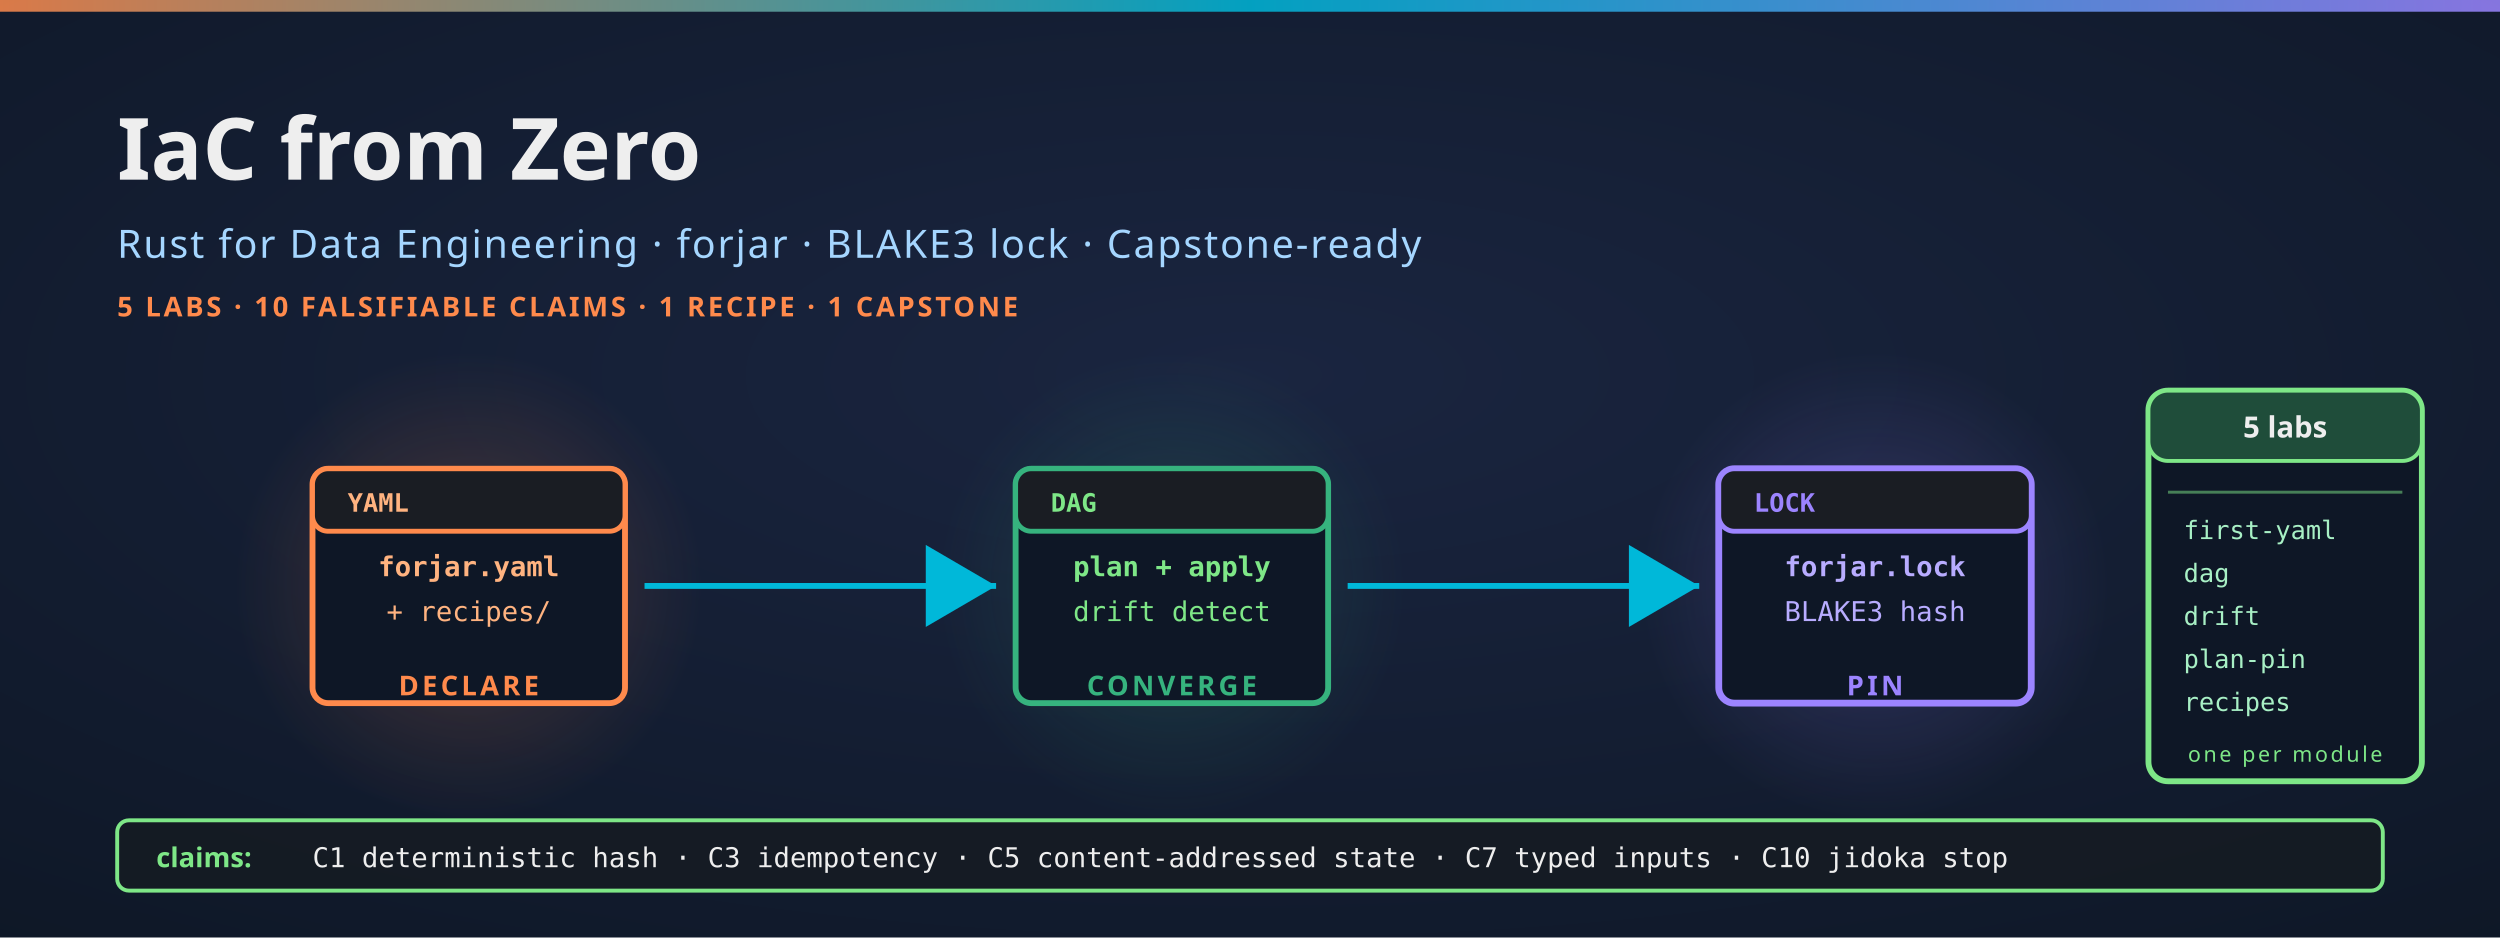
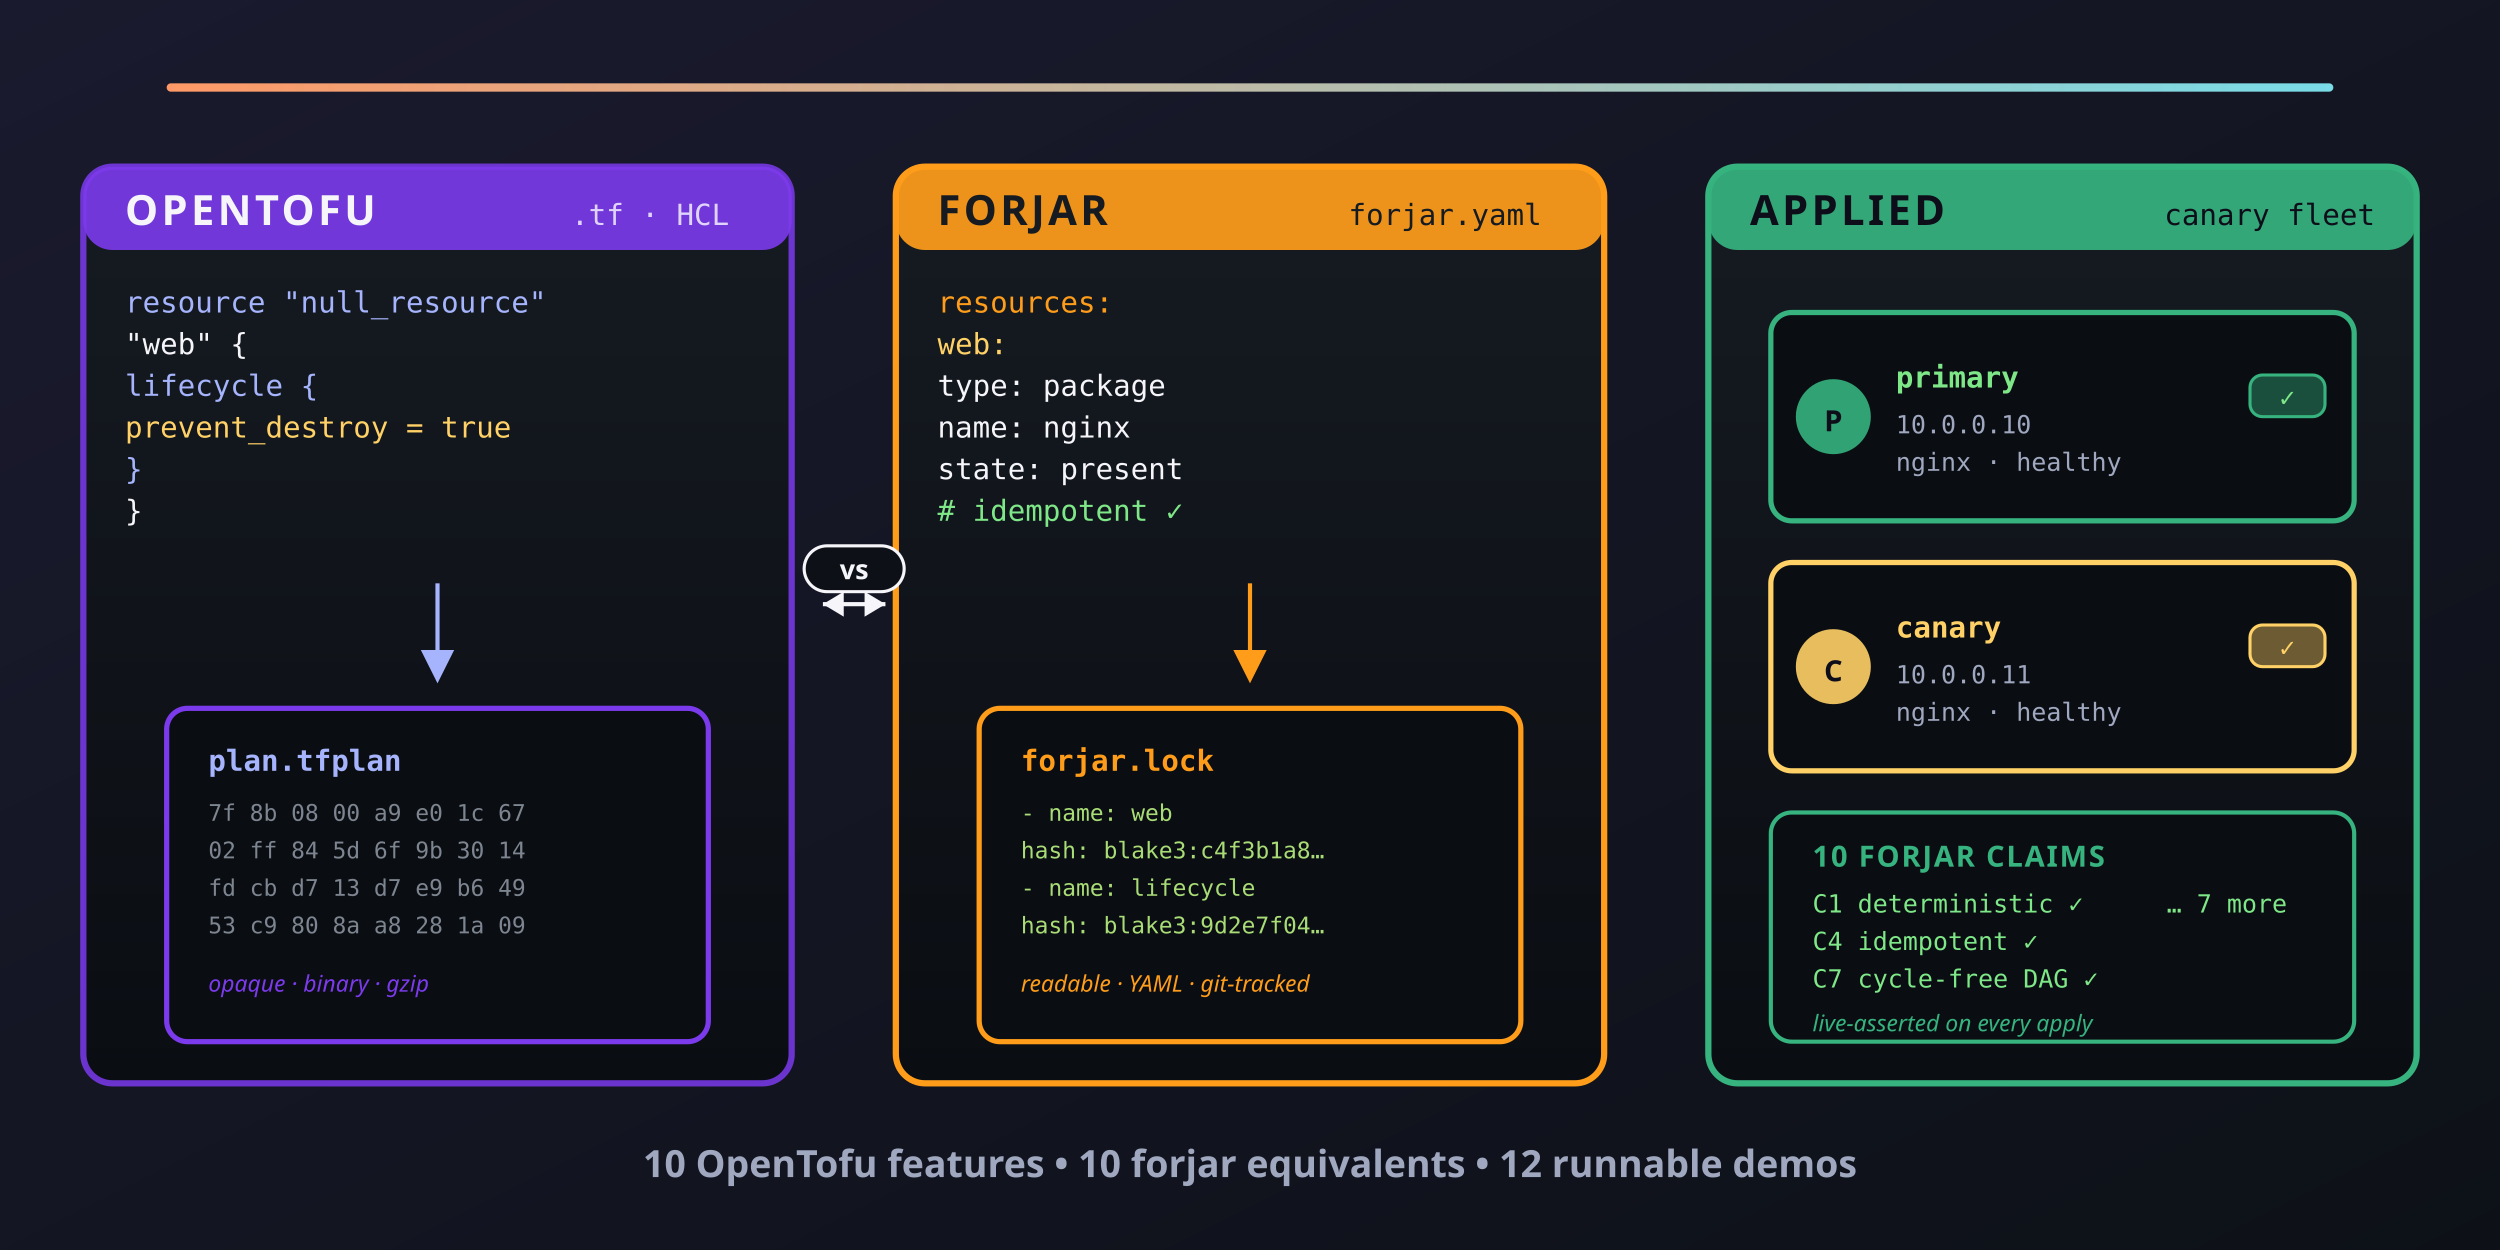
- <svg xmlns="http://www.w3.org/2000/svg" viewBox="0 0 1280 480" width="1280" height="480">
+ <svg xmlns="http://www.w3.org/2000/svg" viewBox="0 0 1200 600" width="1200" height="600" role="img" aria-labelledby="hero-title">
  <defs>
-     <style>
-     .h { font-family: 'Segoe UI', 'Helvetica Neue', sans-serif; }
-     .m { font-family: 'Cascadia Code', 'Fira Code', monospace; }
-     .label { font-family: 'Segoe UI', sans-serif; letter-spacing: 0.12em; }
-   </style>
-     <radialGradient id="bg" cx="50%" cy="40%" r="80%">
-       <stop offset="0%" stop-color="#1a2540" />
-       <stop offset="100%" stop-color="#0e1726" />
-     </radialGradient>
-     <linearGradient id="accent-strip" x1="0" y1="0" x2="1" y2="0">
-       <stop offset="0%" stop-color="#ff8a4c" stop-opacity="0.85" />
-       <stop offset="50%" stop-color="#00b8d9" stop-opacity="0.85" />
-       <stop offset="100%" stop-color="#9c84ff" stop-opacity="0.85" />
+     <linearGradient id="bg" x1="0" y1="0" x2="1" y2="1">
+       <stop offset="0%" stop-color="#1a1a2e" />
+       <stop offset="100%" stop-color="#0d1117" />
    </linearGradient>
-     <radialGradient id="zone-yaml" cx="50%" cy="50%" r="50%">
-       <stop offset="0%" stop-color="#ff8a4c" stop-opacity="0.22" />
-       <stop offset="100%" stop-color="#ff8a4c" stop-opacity="0" />
-     </radialGradient>
-     <radialGradient id="zone-dag" cx="50%" cy="50%" r="50%">
-       <stop offset="0%" stop-color="#36b37e" stop-opacity="0.20" />
-       <stop offset="100%" stop-color="#36b37e" stop-opacity="0" />
-     </radialGradient>
-     <radialGradient id="zone-lock" cx="50%" cy="50%" r="50%">
-       <stop offset="0%" stop-color="#9c84ff" stop-opacity="0.22" />
-       <stop offset="100%" stop-color="#9c84ff" stop-opacity="0" />
-     </radialGradient>
-     <marker id="arrow" markerWidth="14" markerHeight="14" refX="12" refY="7" orient="auto" markerUnits="strokeWidth">
-       <path d="M 0 0 L 12 7 L 0 14 Z" fill="#00b8d9" />
-     </marker>
+     <linearGradient id="ember" x1="0" y1="0" x2="1" y2="0">
+       <stop offset="0%" stop-color="#ff9d1a" />
+       <stop offset="100%" stop-color="#ffd166" />
+     </linearGradient>
+     <linearGradient id="rust" x1="0" y1="0" x2="1" y2="0">
+       <stop offset="0%" stop-color="#ff9966" />
+       <stop offset="100%" stop-color="#78dce8" />
+     </linearGradient>
+     <linearGradient id="card-dark" x1="0" y1="0" x2="0" y2="1">
+       <stop offset="0%" stop-color="#161b22" />
+       <stop offset="100%" stop-color="#0a0d12" />
+     </linearGradient>
+     <filter id="glow" x="-20%" y="-20%" width="140%" height="140%">
+       <feGaussianBlur stdDeviation="3" />
+     </filter>
  </defs>
-   <rect width="1280" height="480" fill="url(#bg)" />
-   <rect x="0" y="0" width="1280" height="6" fill="url(#accent-strip)" />
-   <g class="h">
-     <text x="60" y="92" font-size="44" font-weight="700" fill="#eeeeee">IaC from Zero</text>
-     <text x="60" y="132" font-size="20" fill="#a5d6ff" letter-spacing="0.05em">Rust for Data Engineering · forjar · BLAKE3 lock · Capstone-ready</text>
-     <text x="60" y="162" font-size="14" fill="#ff8a4c" letter-spacing="0.10em" font-weight="700">5 LABS · 10 FALSIFIABLE CLAIMS · 1 RECIPE · 1 CAPSTONE</text>
+   <rect width="1200" height="600" fill="url(#bg)" />
+   <rect x="80" y="40" width="1040" height="4" rx="2" fill="url(#rust)" />
+   <g id="zone-opentofu">
+     <rect x="40" y="80" width="340" height="440" rx="14" fill="url(#card-dark)" stroke="#7c3aed" stroke-width="3" stroke-opacity="0.85" />
+     <rect x="40" y="80" width="340" height="40" rx="14" fill="#7c3aed" fill-opacity="0.9" />
+     <text x="60" y="108" font-family="'Segoe UI', sans-serif" font-size="20" font-weight="700" fill="#f5f5fa" letter-spacing="0.08em">OPENTOFU</text>
+     <text x="350" y="108" font-family="'Cascadia Code', monospace" font-size="14" fill="#e0d4ff" text-anchor="end">.tf · HCL</text>
+     <text x="60" y="150" font-family="'Cascadia Code', monospace" font-size="14" fill="#a5b4fc">resource "null_resource"</text>
+     <text x="60" y="170" font-family="'Cascadia Code', monospace" font-size="14" fill="#f5f5fa">  "web" {</text>
+     <text x="60" y="190" font-family="'Cascadia Code', monospace" font-size="14" fill="#a5b4fc">  lifecycle {</text>
+     <text x="60" y="210" font-family="'Cascadia Code', monospace" font-size="14" fill="#ffd166">    prevent_destroy = true</text>
+     <text x="60" y="230" font-family="'Cascadia Code', monospace" font-size="14" fill="#a5b4fc">  }</text>
+     <text x="60" y="250" font-family="'Cascadia Code', monospace" font-size="14" fill="#f5f5fa">}</text>
+     <line x1="210" y1="280" x2="210" y2="320" stroke="#a5b4fc" stroke-width="2" />
+     <polygon points="210,328 202,312 218,312" fill="#a5b4fc" />
+     <rect x="80" y="340" width="260" height="160" rx="10" fill="#0a0d12" stroke="#7c3aed" stroke-width="2.5" />
+     <text x="100" y="370" font-family="'Cascadia Code', monospace" font-size="14" font-weight="700" fill="#a5b4fc">plan.tfplan</text>
+     <text x="100" y="394" font-family="'Cascadia Code', monospace" font-size="11" fill="#7d8590">7f 8b 08 00 a9 e0 1c 67</text>
+     <text x="100" y="412" font-family="'Cascadia Code', monospace" font-size="11" fill="#7d8590">02 ff 84 5d 6f 9b 30 14</text>
+     <text x="100" y="430" font-family="'Cascadia Code', monospace" font-size="11" fill="#7d8590">fd cb d7 13 d7 e9 b6 49</text>
+     <text x="100" y="448" font-family="'Cascadia Code', monospace" font-size="11" fill="#7d8590">53 c9 80 8a a8 28 1a 09</text>
+     <text x="100" y="476" font-family="'Segoe UI', sans-serif" font-size="11" font-style="italic" fill="#7c3aed">opaque · binary · gzip</text>
  </g>
-   <circle cx="240" cy="300" r="120" fill="url(#zone-yaml)" />
-   <g id="stop-yaml">
-     <rect x="160" y="240" width="160" height="120" rx="8" fill="#0e1726" stroke="#ff8a4c" stroke-width="3" />
-     <rect x="160" y="240" width="160" height="32" rx="8" fill="#1a1d23" stroke="#ff8a4c" stroke-width="2.5" />
-     <text x="178" y="262" class="m" font-size="13" font-weight="700" fill="#ffb380">YAML</text>
-     <text x="240" y="295" text-anchor="middle" class="m" font-size="14" font-weight="700" fill="#ffb380">forjar.yaml</text>
-     <text x="240" y="318" text-anchor="middle" class="m" font-size="14" fill="#ffb380">+ recipes/</text>
-     <text x="240" y="356" text-anchor="middle" class="label" font-size="14" font-weight="700" fill="#ff8a4c">DECLARE</text>
+   <g id="zone-forjar">
+     <rect x="430" y="80" width="340" height="440" rx="14" fill="url(#card-dark)" stroke="#ff9d1a" stroke-width="3" />
+     <rect x="430" y="80" width="340" height="40" rx="14" fill="#ff9d1a" fill-opacity="0.92" />
+     <text x="450" y="108" font-family="'Segoe UI', sans-serif" font-size="20" font-weight="700" fill="#161b22" letter-spacing="0.08em">FORJAR</text>
+     <text x="740" y="108" font-family="'Cascadia Code', monospace" font-size="14" fill="#161b22" text-anchor="end">forjar.yaml</text>
+     <text x="450" y="150" font-family="'Cascadia Code', monospace" font-size="14" fill="#ff9d1a">resources:</text>
+     <text x="450" y="170" font-family="'Cascadia Code', monospace" font-size="14" fill="#ffd166">  web:</text>
+     <text x="450" y="190" font-family="'Cascadia Code', monospace" font-size="14" fill="#f5f5fa">    type: package</text>
+     <text x="450" y="210" font-family="'Cascadia Code', monospace" font-size="14" fill="#f5f5fa">    name: nginx</text>
+     <text x="450" y="230" font-family="'Cascadia Code', monospace" font-size="14" fill="#f5f5fa">    state: present</text>
+     <text x="450" y="250" font-family="'Cascadia Code', monospace" font-size="14" fill="#7ee787">    # idempotent ✓</text>
+     <line x1="600" y1="280" x2="600" y2="320" stroke="#ff9d1a" stroke-width="2" />
+     <polygon points="600,328 592,312 608,312" fill="#ff9d1a" />
+     <rect x="470" y="340" width="260" height="160" rx="10" fill="#0a0d12" stroke="#ff9d1a" stroke-width="2.5" />
+     <text x="490" y="370" font-family="'Cascadia Code', monospace" font-size="14" font-weight="700" fill="#ff9d1a">forjar.lock</text>
+     <text x="490" y="394" font-family="'Cascadia Code', monospace" font-size="11" fill="#a9dc76">- name: web</text>
+     <text x="490" y="412" font-family="'Cascadia Code', monospace" font-size="11" fill="#a9dc76">  hash: blake3:c4f3b1a8…</text>
+     <text x="490" y="430" font-family="'Cascadia Code', monospace" font-size="11" fill="#a9dc76">- name: lifecycle</text>
+     <text x="490" y="448" font-family="'Cascadia Code', monospace" font-size="11" fill="#a9dc76">  hash: blake3:9d2e7f04…</text>
+     <text x="490" y="476" font-family="'Segoe UI', sans-serif" font-size="11" font-style="italic" fill="#ff9d1a">readable · YAML · git-tracked</text>
  </g>
-   <circle cx="600" cy="300" r="120" fill="url(#zone-dag)" />
-   <g id="stop-dag">
-     <rect x="520" y="240" width="160" height="120" rx="8" fill="#0e1726" stroke="#36b37e" stroke-width="3" />
-     <rect x="520" y="240" width="160" height="32" rx="8" fill="#1a1d23" stroke="#36b37e" stroke-width="2.5" />
-     <text x="538" y="262" class="m" font-size="13" font-weight="700" fill="#7ee787">DAG</text>
-     <text x="600" y="295" text-anchor="middle" class="m" font-size="14" font-weight="700" fill="#7ee787">plan + apply</text>
-     <text x="600" y="318" text-anchor="middle" class="m" font-size="14" fill="#7ee787">drift detect</text>
-     <text x="600" y="356" text-anchor="middle" class="label" font-size="14" font-weight="700" fill="#36b37e">CONVERGE</text>
+   <g id="vs-arrow">
+     <line x1="395" y1="290" x2="425" y2="290" stroke="#f5f5fa" stroke-width="2" />
+     <polygon points="395,290 405,284 405,296" fill="#f5f5fa" />
+     <polygon points="425,290 415,284 415,296" fill="#f5f5fa" />
+     <rect x="386" y="262" width="48" height="22" rx="11" fill="#0d1117" stroke="#f5f5fa" stroke-width="1.5" />
+     <text x="410" y="278" font-family="'Segoe UI', sans-serif" font-size="13" font-weight="700" fill="#f5f5fa" text-anchor="middle">vs</text>
  </g>
-   <circle cx="960" cy="300" r="120" fill="url(#zone-lock)" />
-   <g id="stop-lock">
-     <rect x="880" y="240" width="160" height="120" rx="8" fill="#0e1726" stroke="#9c84ff" stroke-width="3.5" />
-     <rect x="880" y="240" width="160" height="32" rx="8" fill="#1a1d23" stroke="#9c84ff" stroke-width="2.5" />
-     <text x="898" y="262" class="m" font-size="13" font-weight="700" fill="#9c84ff">LOCK</text>
-     <text x="960" y="295" text-anchor="middle" class="m" font-size="14" font-weight="700" fill="#b8acff">forjar.lock</text>
-     <text x="960" y="318" text-anchor="middle" class="m" font-size="14" fill="#b8acff">BLAKE3 hash</text>
-     <text x="960" y="356" text-anchor="middle" class="label" font-size="14" font-weight="700" fill="#9c84ff">PIN</text>
+   <g id="zone-fleet">
+     <rect x="820" y="80" width="340" height="440" rx="14" fill="url(#card-dark)" stroke="#36b37e" stroke-width="3" />
+     <rect x="820" y="80" width="340" height="40" rx="14" fill="#36b37e" fill-opacity="0.92" />
+     <text x="840" y="108" font-family="'Segoe UI', sans-serif" font-size="20" font-weight="700" fill="#0e0e1a" letter-spacing="0.08em">APPLIED</text>
+     <text x="1140" y="108" font-family="'Cascadia Code', monospace" font-size="14" fill="#0e0e1a" text-anchor="end">canary fleet</text>
+     <rect x="850" y="150" width="280" height="100" rx="10" fill="#0a0d12" stroke="#36b37e" stroke-width="2.5" />
+     <circle cx="880" cy="200" r="18" fill="#36b37e" fill-opacity="0.9" />
+     <text x="880" y="207" font-family="'Segoe UI', sans-serif" font-size="14" font-weight="700" fill="#0e0e1a" text-anchor="middle">P</text>
+     <text x="910" y="186" font-family="'Cascadia Code', monospace" font-size="14" font-weight="700" fill="#7ee787">primary</text>
+     <text x="910" y="208" font-family="'Cascadia Code', monospace" font-size="12" fill="#a0a8c0">10.0.0.10</text>
+     <text x="910" y="226" font-family="'Cascadia Code', monospace" font-size="12" fill="#a0a8c0">nginx · healthy</text>
+     <rect x="1080" y="180" width="36" height="20" rx="6" fill="#36b37e" fill-opacity="0.4" stroke="#36b37e" stroke-width="1.5" />
+     <text x="1098" y="195" font-family="'Segoe UI', sans-serif" font-size="11" font-weight="700" fill="#7ee787" text-anchor="middle">✓</text>
+     <rect x="850" y="270" width="280" height="100" rx="10" fill="#0a0d12" stroke="#ffd166" stroke-width="2.5" />
+     <circle cx="880" cy="320" r="18" fill="#ffd166" fill-opacity="0.9" />
+     <text x="880" y="327" font-family="'Segoe UI', sans-serif" font-size="14" font-weight="700" fill="#0e0e1a" text-anchor="middle">C</text>
+     <text x="910" y="306" font-family="'Cascadia Code', monospace" font-size="14" font-weight="700" fill="#ffd166">canary</text>
+     <text x="910" y="328" font-family="'Cascadia Code', monospace" font-size="12" fill="#a0a8c0">10.0.0.11</text>
+     <text x="910" y="346" font-family="'Cascadia Code', monospace" font-size="12" fill="#a0a8c0">nginx · healthy</text>
+     <rect x="1080" y="300" width="36" height="20" rx="6" fill="#ffd166" fill-opacity="0.4" stroke="#ffd166" stroke-width="1.5" />
+     <text x="1098" y="315" font-family="'Segoe UI', sans-serif" font-size="11" font-weight="700" fill="#ffd166" text-anchor="middle">✓</text>
+     <rect x="850" y="390" width="280" height="110" rx="10" fill="#0a0d12" stroke="#36b37e" stroke-width="2" />
+     <text x="870" y="416" font-family="'Segoe UI', sans-serif" font-size="14" font-weight="700" fill="#36b37e" letter-spacing="0.06em">10 FORJAR CLAIMS</text>
+     <text x="870" y="438" font-family="'Cascadia Code', monospace" font-size="12" fill="#7ee787">C1 deterministic    ✓</text>
+     <text x="870" y="456" font-family="'Cascadia Code', monospace" font-size="12" fill="#7ee787">C4 idempotent       ✓</text>
+     <text x="870" y="474" font-family="'Cascadia Code', monospace" font-size="12" fill="#7ee787">C7 cycle-free DAG   ✓</text>
+     <text x="1040" y="438" font-family="'Cascadia Code', monospace" font-size="12" fill="#7ee787">… 7 more</text>
+     <text x="870" y="495" font-family="'Segoe UI', sans-serif" font-size="11" font-style="italic" fill="#36b37e">live-asserted on every apply</text>
  </g>
-   <line x1="330" y1="300" x2="510" y2="300" stroke="#00b8d9" stroke-width="3" marker-end="url(#arrow)" />
-   <line x1="690" y1="300" x2="870" y2="300" stroke="#00b8d9" stroke-width="3" marker-end="url(#arrow)" />
-   <g id="labs-pillar">
-     <rect x="1100" y="200" width="140" height="200" rx="10" fill="#0e1726" stroke="#7ee787" stroke-width="3" />
-     <rect x="1100" y="200" width="140" height="36" rx="10" fill="#1f4d3a" stroke="#7ee787" stroke-width="2" />
-     <text x="1170" y="224" text-anchor="middle" class="h" font-size="15" font-weight="700" fill="#eeeeee">5 labs</text>
-     <line x1="1110" y1="252" x2="1230" y2="252" stroke="#7ee787" stroke-width="1.5" opacity="0.5" />
-     <text x="1118" y="276" class="m" font-size="13" fill="#a8f0c5">first-yaml</text>
-     <text x="1118" y="298" class="m" font-size="13" fill="#a8f0c5">dag</text>
-     <text x="1118" y="320" class="m" font-size="13" fill="#a8f0c5">drift</text>
-     <text x="1118" y="342" class="m" font-size="13" fill="#a8f0c5">plan-pin</text>
-     <text x="1118" y="364" class="m" font-size="13" fill="#a8f0c5">recipes</text>
-     <text x="1170" y="390" text-anchor="middle" class="label" font-size="11" fill="#7ee787">one per module</text>
-   </g>
-   <g id="claims-strip">
-     <rect x="60" y="420" width="1160" height="36" rx="6" fill="#161b22" stroke="#7ee787" stroke-width="2" fill-opacity="0.85" />
-     <text x="80" y="444" class="h" font-size="14" font-weight="700" fill="#7ee787">claims:</text>
-     <text x="160" y="444" class="m" font-size="14" fill="#eeeeee">C1 deterministic hash · C3 idempotency · C5 content-addressed state · C7 typed inputs · C10 jidoka stop</text>
-   </g>
+   <text x="600" y="565" font-family="'Segoe UI', sans-serif" font-size="18" font-weight="600" fill="#a0a8c0" text-anchor="middle">10 OpenTofu features • 10 forjar equivalents • 12 runnable demos</text>
</svg>
